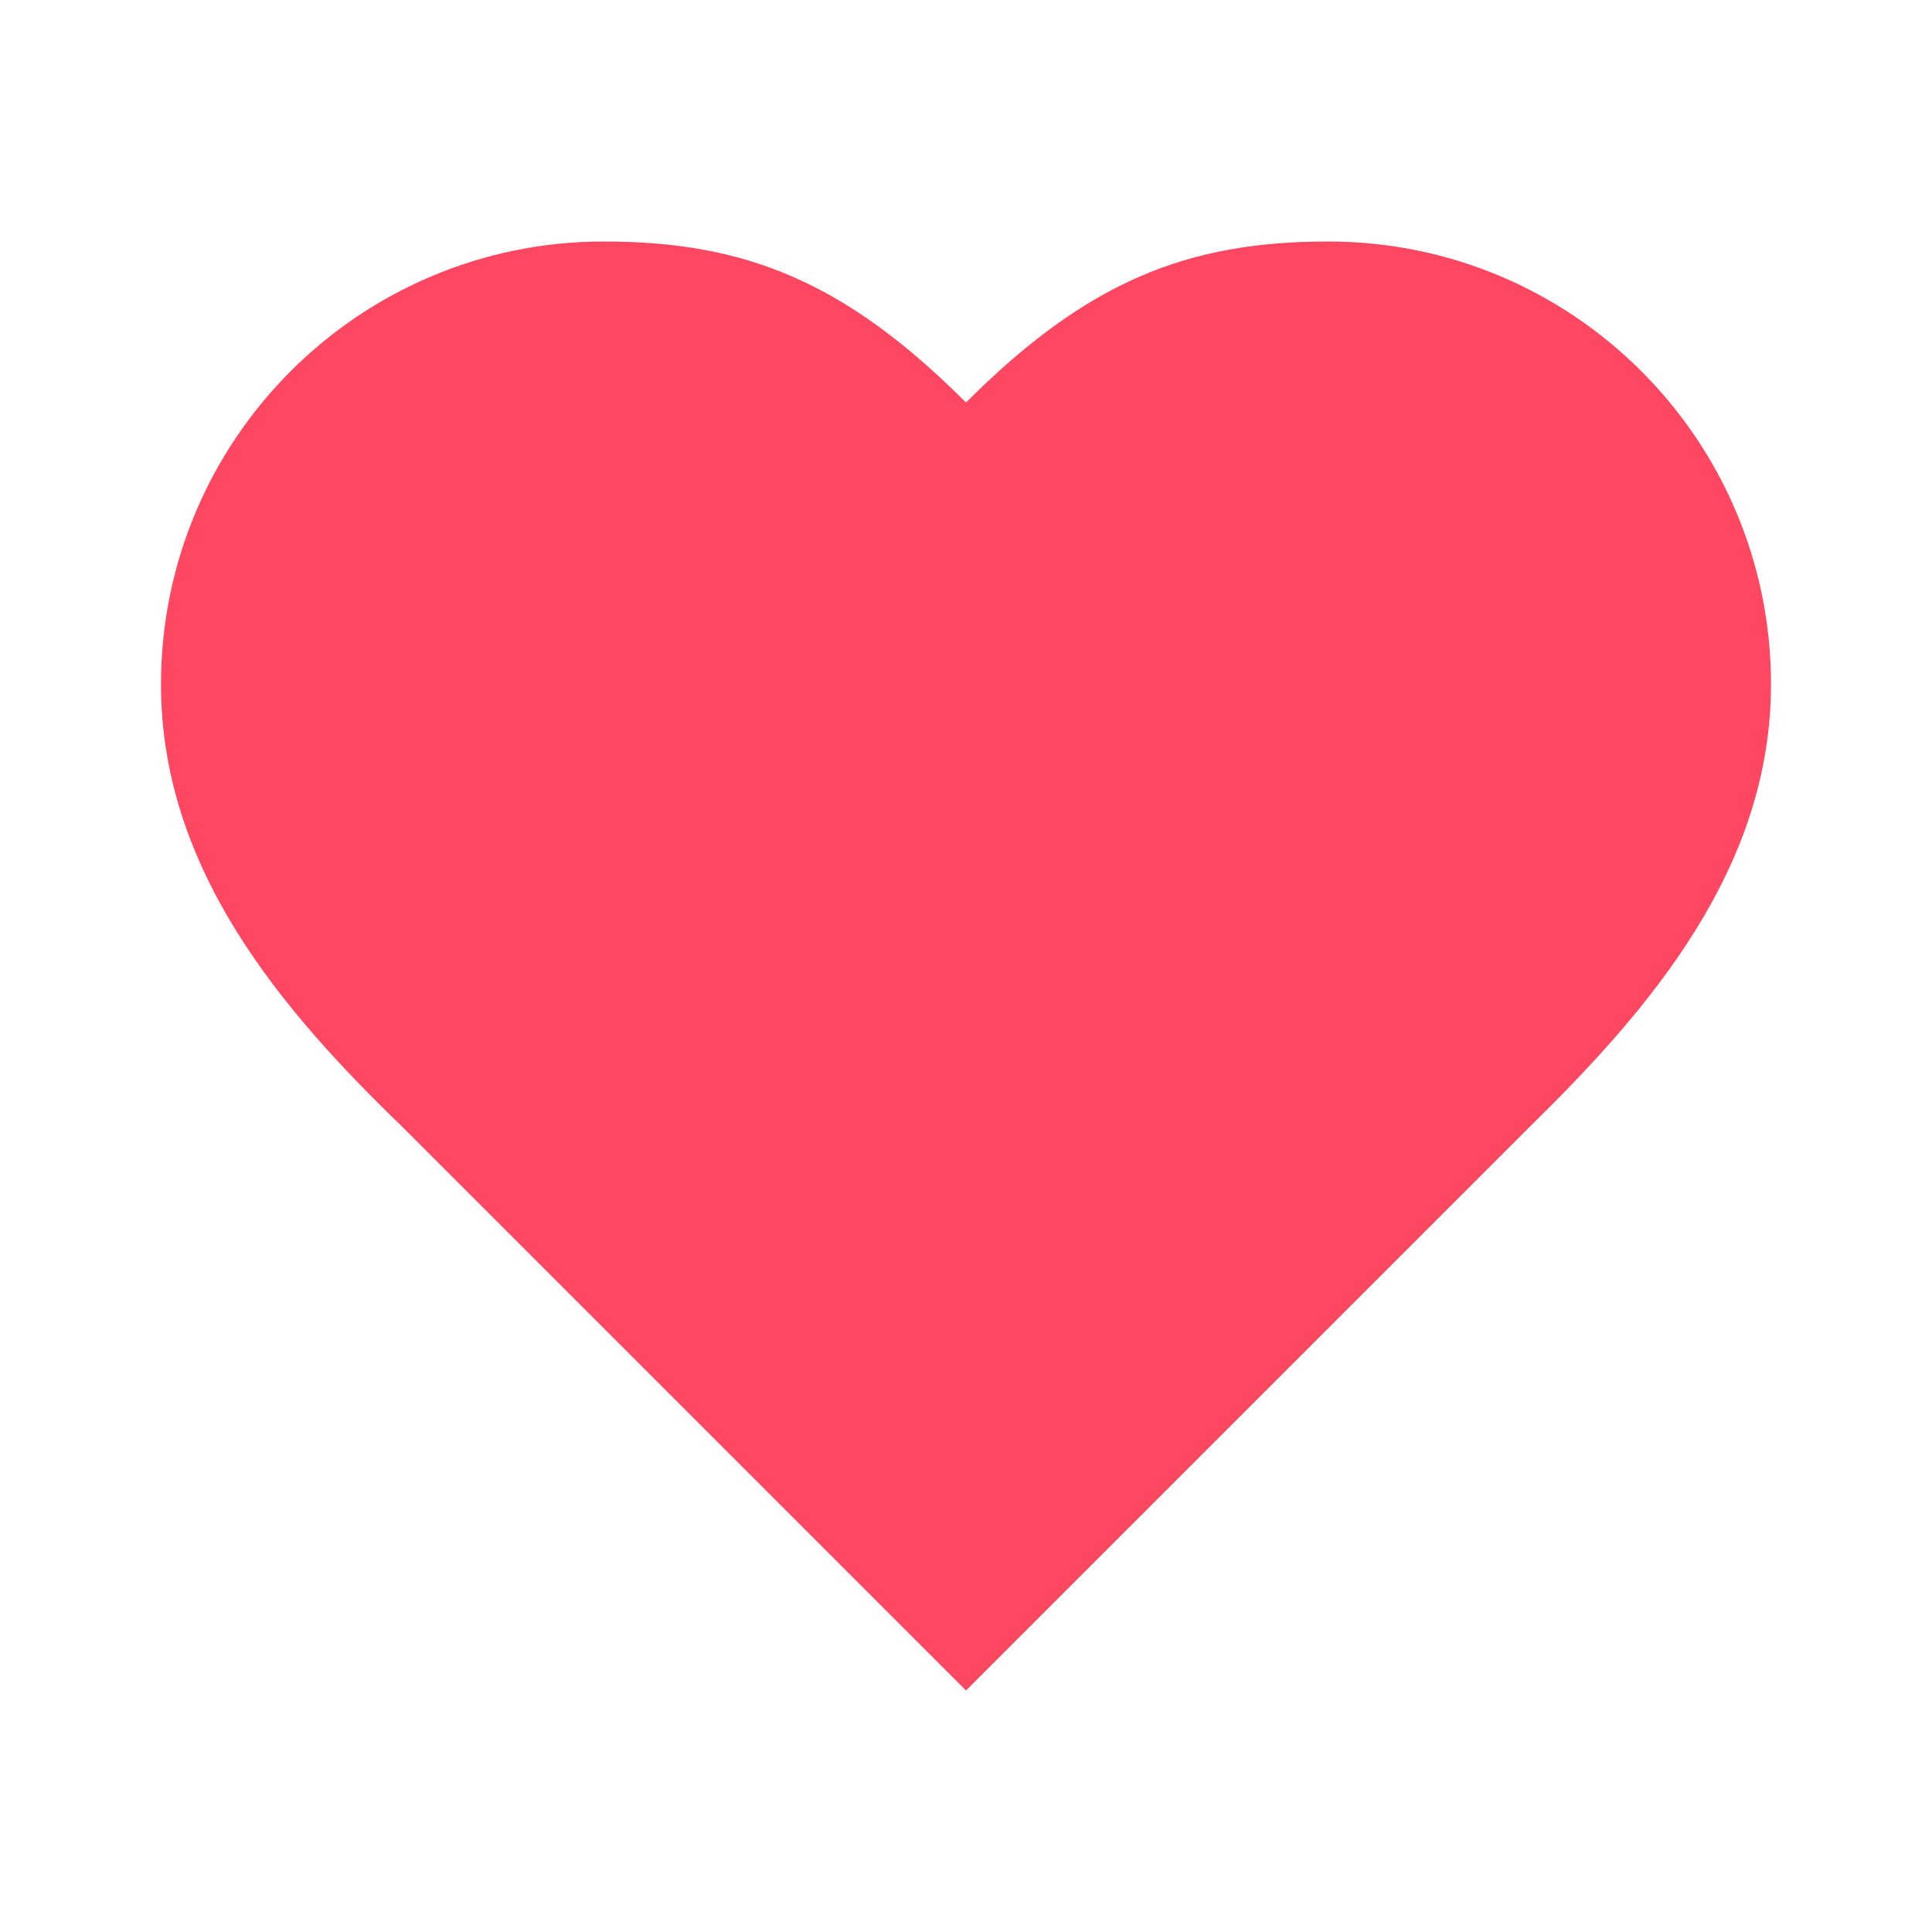
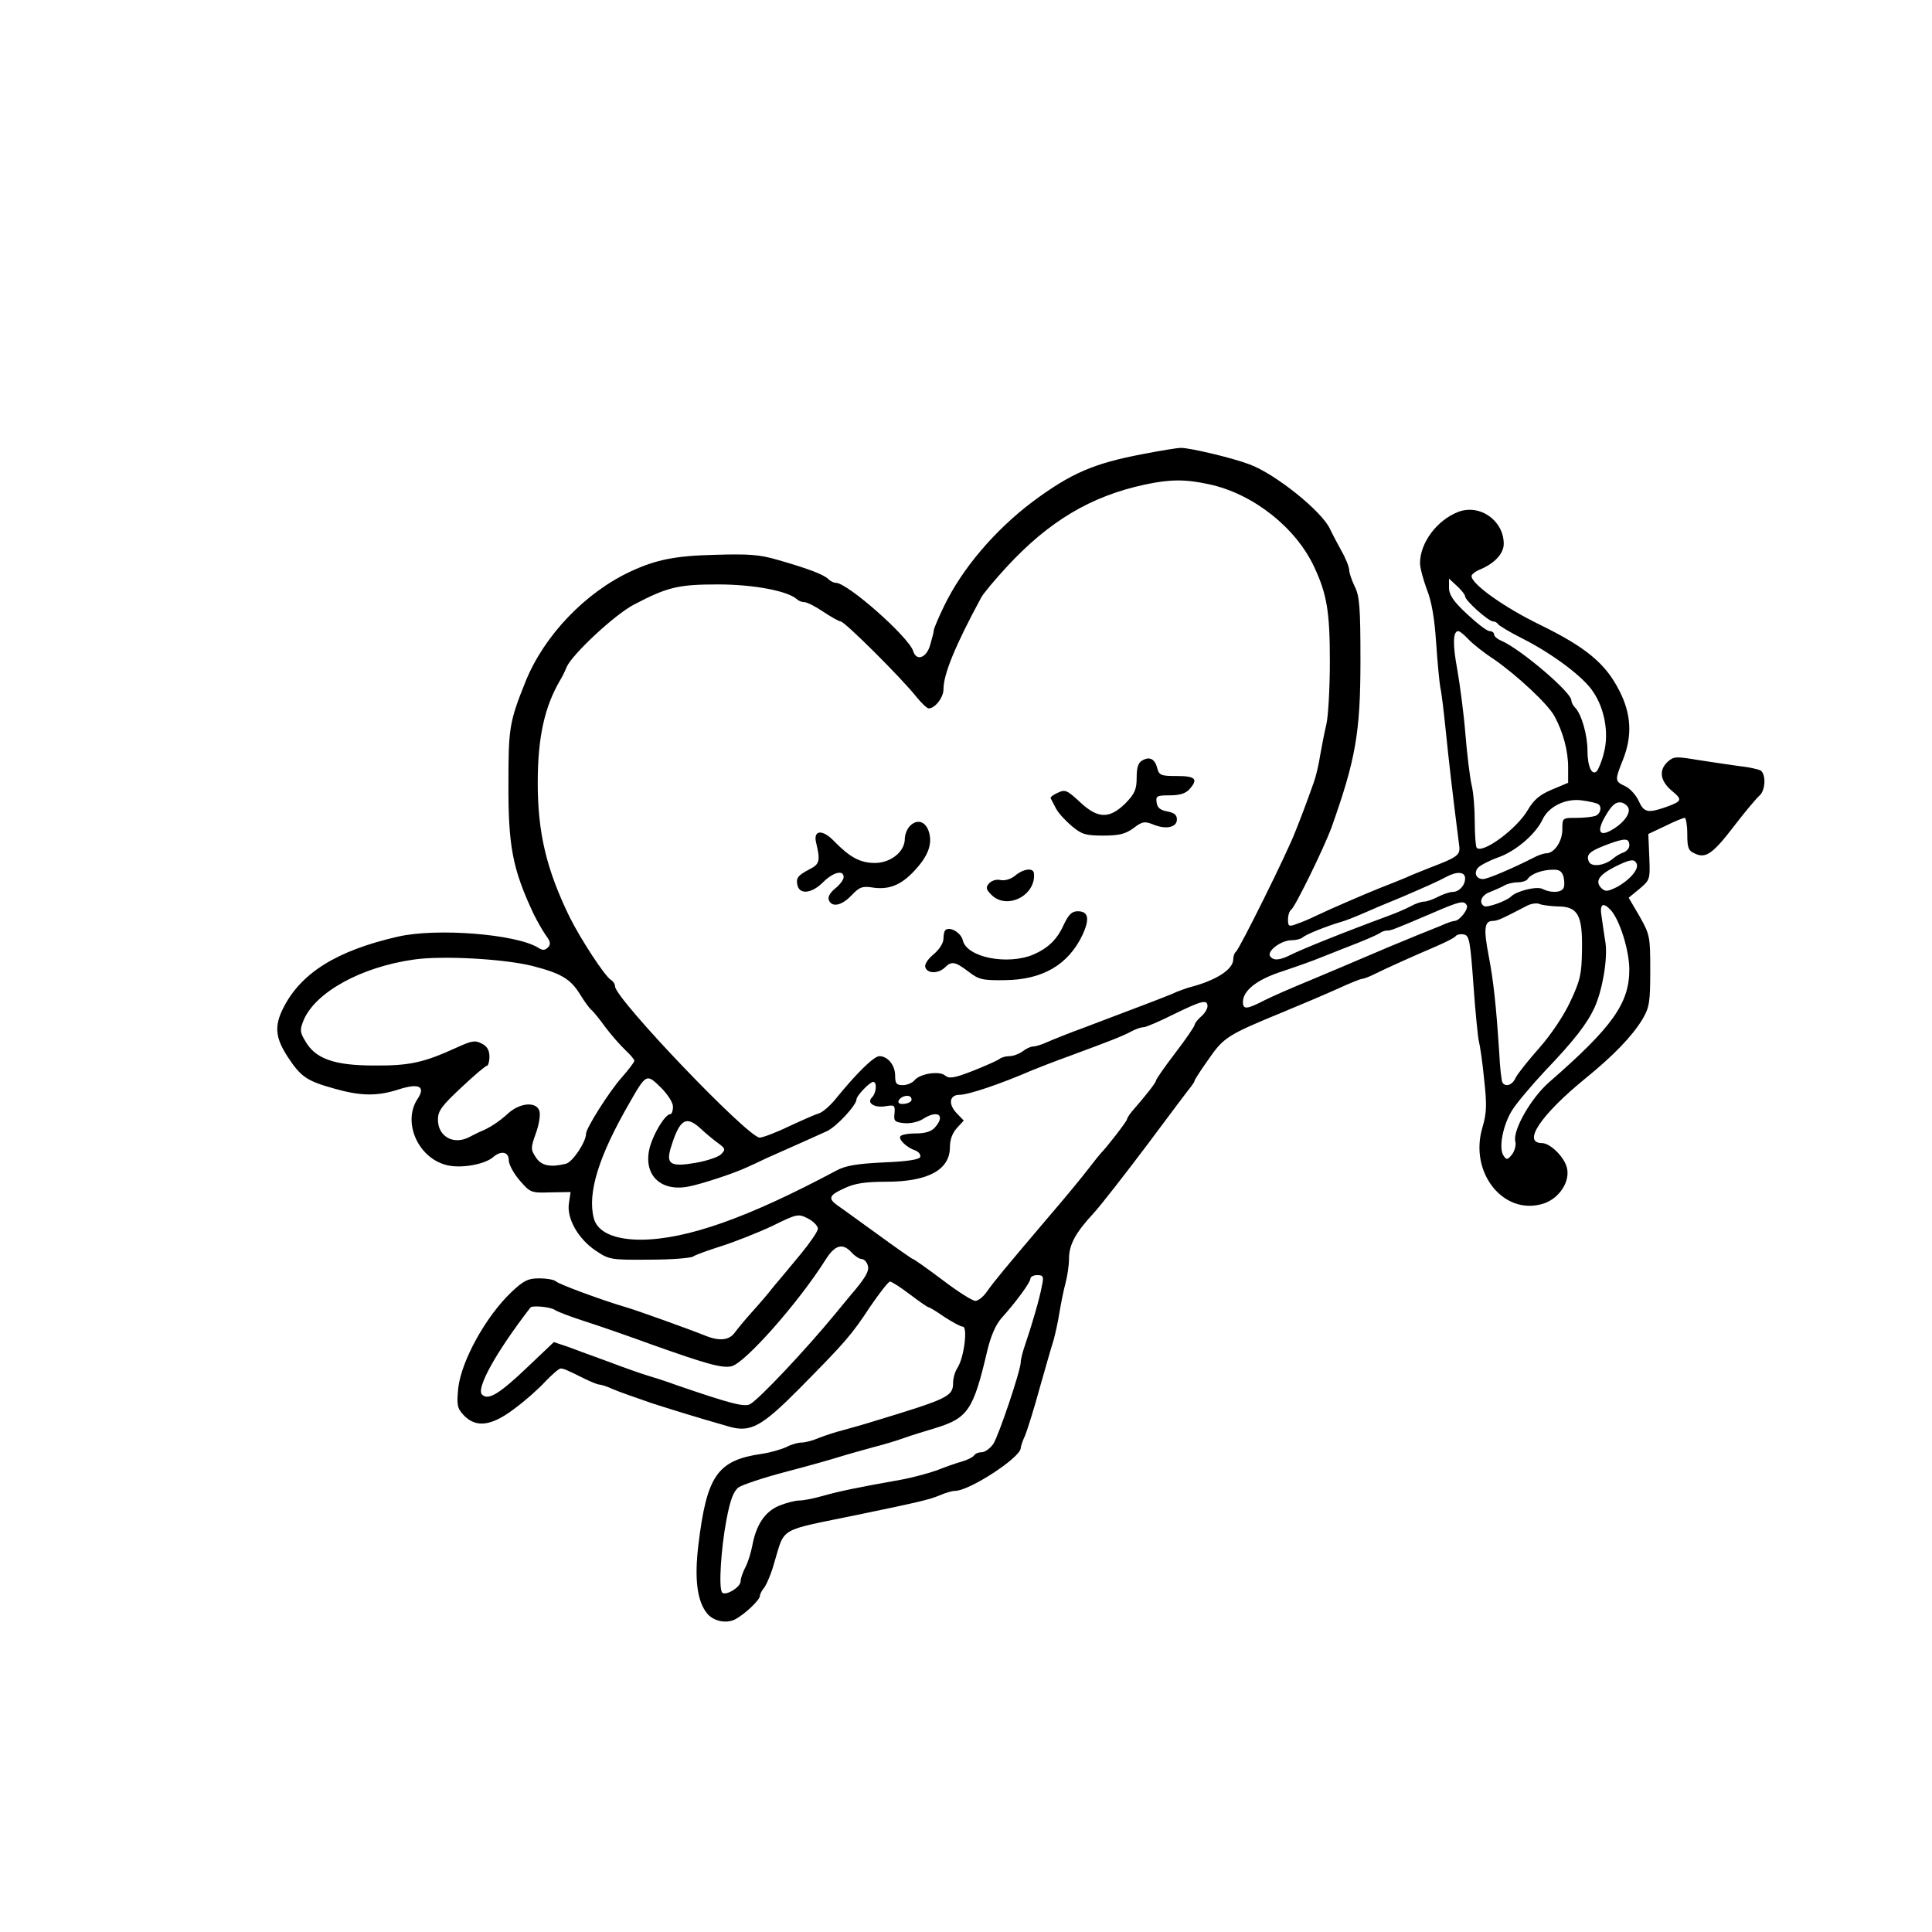
- <svg xmlns="http://www.w3.org/2000/svg" viewBox="0 0 24 24" fill="#FF4761">
-   <path d="M19 14c1.49-1.46 3-3.21 3-5.5A5.5 5.5 0 0 0 16.5 3c-1.76 0-3 .5-4.5 2-1.5-1.5-2.74-2-4.5-2A5.5 5.5 0 0 0 2 8.5c0 2.3 1.5 4.05 3 5.5l7 7Z" />
+ <svg xmlns="http://www.w3.org/2000/svg" viewBox="0 0 600 600" fill="currentColor">
+   <g transform="translate(0,600) scale(0.1,-0.1)">
+     <path d="M3550 4590 c-153 -29 -223 -59 -343 -148 -118 -89 -219 -208 -275 -324 -18 -37 -32 -71 -32 -75 0 -5 -5 -25 -11 -45 -11 -41 -43 -53 -53 -20 -14 44 -204 212 -240 212 -7 0 -17 5 -24 12 -13 13 -61 32 -156 59 -57 17 -92 19 -195 16 -124 -3 -183 -15 -261 -51 -143 -66 -271 -201 -328 -343 -50 -124 -53 -145 -53 -313 -1 -199 13 -269 78 -408 10 -20 26 -49 37 -65 16 -21 17 -30 8 -39 -10 -10 -17 -10 -31 -1 -68 42 -315 62 -436 34 -188 -43 -300 -112 -355 -221 -29 -57 -25 -93 14 -153 41 -62 59 -74 145 -98 81 -23 133 -24 200 -2 63 20 84 9 57 -31 -47 -73 4 -185 94 -205 44 -10 115 3 141 25 25 22 49 17 49 -9 0 -13 15 -41 34 -63 33 -38 35 -39 96 -37 l62 1 -5 -34 c-8 -47 28 -111 83 -148 42 -28 46 -29 167 -28 69 0 130 5 136 10 7 5 46 19 87 32 41 13 112 41 157 62 79 39 82 39 112 24 17 -9 31 -23 31 -32 0 -8 -24 -43 -52 -77 -29 -35 -67 -81 -85 -102 -17 -22 -48 -58 -68 -80 -20 -22 -43 -50 -52 -62 -17 -25 -47 -29 -90 -12 -47 19 -216 80 -248 89 -72 21 -211 72 -219 81 -6 5 -29 9 -51 9 -35 0 -49 -7 -87 -43 -79 -75 -156 -214 -165 -299 -5 -52 -3 -61 17 -83 38 -40 86 -34 156 19 33 24 76 62 97 85 21 22 43 41 48 41 9 0 19 -4 77 -33 19 -9 38 -17 44 -17 5 0 24 -6 41 -14 18 -8 73 -27 122 -44 82 -26 123 -39 241 -73 66 -18 100 1 219 121 140 142 159 163 218 253 29 42 56 77 61 77 5 0 33 -18 62 -40 29 -22 55 -40 58 -40 3 0 25 -13 49 -30 25 -16 50 -30 57 -30 16 0 4 -96 -16 -127 -8 -12 -14 -33 -14 -46 0 -44 -13 -50 -250 -122 -25 -8 -65 -19 -90 -26 -25 -6 -60 -18 -78 -25 -18 -8 -42 -14 -53 -14 -11 0 -32 -6 -47 -14 -15 -7 -49 -17 -76 -21 -138 -20 -171 -67 -197 -282 -13 -107 -4 -177 28 -215 20 -23 59 -31 86 -17 29 15 77 60 77 73 0 5 6 17 13 25 7 9 22 43 31 76 35 115 9 99 261 151 193 40 222 47 253 60 18 8 40 14 48 14 45 0 204 104 204 133 0 5 6 23 14 40 7 18 28 84 45 147 18 63 37 130 43 148 5 19 14 57 18 85 5 29 13 70 19 92 6 22 11 57 11 77 0 43 21 81 77 141 21 23 96 119 166 212 70 94 131 175 137 182 5 7 10 14 10 17 0 3 19 32 43 66 47 68 59 76 227 145 63 26 143 60 178 76 35 16 67 29 72 29 4 0 21 6 37 14 38 19 125 58 193 87 30 13 58 27 61 32 4 5 15 7 25 5 17 -3 20 -19 30 -158 6 -85 14 -164 17 -175 3 -11 11 -63 16 -116 9 -81 8 -105 -5 -150 -43 -142 68 -278 192 -236 48 17 81 69 70 111 -8 33 -52 76 -77 76 -63 0 -4 88 136 202 86 70 144 130 176 183 21 36 24 52 24 150 0 106 -1 112 -33 169 l-34 58 34 28 c32 27 33 29 30 99 l-3 71 53 25 c28 14 55 25 60 25 4 0 8 -23 8 -50 0 -43 3 -52 24 -61 34 -16 56 0 124 89 33 43 67 83 76 91 19 16 21 66 4 78 -7 4 -38 11 -68 14 -30 4 -88 13 -128 19 -66 11 -74 11 -92 -5 -29 -26 -25 -59 11 -90 35 -29 34 -33 -19 -52 -55 -19 -67 -16 -83 20 -8 17 -26 38 -41 45 -33 16 -34 17 -8 82 30 75 26 143 -11 215 -43 85 -104 135 -247 205 -111 54 -212 126 -212 151 0 5 12 15 28 21 44 19 72 49 72 79 0 73 -75 125 -142 99 -66 -26 -118 -96 -118 -159 0 -14 10 -51 21 -81 15 -37 24 -90 29 -165 4 -60 10 -123 13 -140 4 -16 11 -77 17 -135 9 -88 19 -179 42 -359 3 -27 -8 -34 -92 -66 -25 -10 -58 -23 -75 -31 -16 -7 -55 -22 -85 -34 -56 -23 -140 -59 -195 -85 -16 -8 -42 -19 -57 -24 -26 -10 -28 -8 -28 14 0 13 5 27 10 30 12 8 101 190 125 255 75 211 90 294 90 520 0 166 -3 200 -18 229 -9 19 -17 42 -17 51 0 9 -11 37 -25 61 -13 24 -29 54 -34 65 -24 55 -171 173 -251 202 -52 20 -188 52 -213 51 -12 0 -65 -9 -117 -19z m205 -94 c136 -29 269 -134 326 -256 40 -85 49 -140 49 -294 0 -83 -5 -171 -11 -196 -6 -25 -14 -67 -19 -95 -4 -27 -13 -66 -20 -85 -27 -76 -41 -112 -57 -152 -24 -64 -175 -368 -185 -374 -4 -3 -8 -13 -8 -23 0 -32 -54 -66 -135 -87 -11 -3 -29 -10 -40 -14 -18 -9 -81 -33 -290 -112 -44 -16 -94 -36 -112 -44 -17 -8 -37 -14 -45 -14 -7 0 -22 -7 -32 -15 -11 -8 -29 -15 -41 -15 -12 0 -25 -4 -30 -8 -6 -5 -42 -21 -82 -37 -59 -23 -75 -26 -88 -15 -18 15 -78 6 -95 -15 -7 -8 -23 -15 -36 -15 -20 0 -24 5 -24 29 0 33 -23 61 -49 61 -17 0 -71 -53 -136 -133 -16 -20 -39 -40 -50 -44 -11 -3 -54 -22 -95 -41 -41 -20 -82 -35 -91 -35 -39 3 -449 432 -449 470 0 7 -6 16 -13 20 -19 12 -93 125 -128 195 -72 148 -99 261 -99 417 0 141 21 237 71 321 5 8 14 26 19 39 18 40 151 164 210 194 103 54 137 62 260 62 110 0 216 -20 245 -46 5 -5 15 -9 23 -9 8 0 34 -13 59 -30 24 -16 49 -30 54 -30 12 0 188 -175 234 -233 16 -20 34 -37 39 -37 20 0 46 34 46 59 0 47 36 135 117 285 7 13 43 56 79 95 132 143 262 220 429 256 79 17 127 17 200 1z m795 -348 c0 -13 73 -78 87 -78 6 0 13 -4 15 -8 2 -4 36 -25 76 -45 93 -47 191 -120 220 -166 36 -53 49 -130 33 -189 -6 -26 -17 -51 -22 -57 -15 -15 -29 14 -29 65 0 48 -19 113 -38 132 -7 7 -12 17 -12 23 0 25 -156 158 -217 185 -13 5 -23 14 -23 20 0 5 -6 10 -14 10 -8 0 -39 24 -70 53 -43 40 -56 60 -56 82 l0 28 25 -23 c14 -13 25 -27 25 -32z m10 -133 c13 -14 48 -42 79 -62 72 -50 169 -140 189 -178 26 -48 42 -106 42 -158 l0 -48 -50 -21 c-38 -16 -56 -31 -75 -63 -34 -59 -140 -137 -159 -118 -3 4 -6 40 -6 80 0 41 -4 93 -10 116 -5 23 -14 94 -19 157 -5 63 -17 153 -25 199 -15 80 -14 121 3 121 4 0 18 -11 31 -25z m403 -512 c13 -8 8 -31 -9 -37 -9 -3 -35 -6 -59 -6 -43 0 -43 0 -43 -36 0 -37 -25 -74 -50 -74 -7 0 -26 -6 -40 -14 -63 -32 -142 -66 -156 -66 -21 0 -30 18 -16 35 6 7 34 22 62 32 55 19 118 73 139 119 20 41 74 66 124 58 22 -3 43 -8 48 -11z m95 -15 c4 -19 -21 -49 -57 -68 -36 -19 -42 1 -14 48 19 32 31 42 47 40 11 -2 22 -11 24 -20z m2 -114 c0 -8 -8 -17 -17 -21 -10 -3 -25 -12 -33 -19 -27 -23 -69 -28 -76 -9 -9 22 3 32 62 54 52 19 64 18 64 -5z m23 -57 c7 -17 -23 -51 -62 -72 -29 -14 -35 -15 -48 -3 -20 21 -8 40 40 65 50 25 63 27 70 10z m-227 -41 c3 -14 3 -30 -1 -35 -8 -14 -40 -14 -64 -2 -17 10 -81 -6 -98 -23 -14 -14 -75 -36 -84 -30 -18 11 -8 35 19 44 15 6 35 15 44 20 10 6 29 10 42 10 14 0 28 5 31 11 10 15 45 28 77 28 21 1 29 -5 34 -23z m-306 -4 c0 -22 -19 -42 -39 -42 -9 0 -29 -7 -45 -15 -15 -8 -35 -15 -43 -15 -8 0 -27 -6 -41 -14 -15 -8 -45 -21 -67 -29 -154 -57 -272 -105 -308 -123 -34 -17 -53 -18 -63 -3 -9 16 35 49 67 49 14 0 29 4 35 9 9 9 77 36 119 48 11 3 40 14 65 25 43 19 58 25 128 54 74 32 108 47 132 60 35 19 60 17 60 -4z m5 -83 c7 -11 -22 -49 -38 -49 -5 0 -23 -6 -40 -14 -18 -7 -52 -21 -77 -31 -52 -21 -123 -51 -160 -67 -58 -25 -90 -38 -175 -74 -49 -20 -111 -47 -137 -60 -56 -29 -68 -30 -68 -6 0 36 44 70 121 95 42 14 99 34 125 45 27 11 76 30 109 43 33 13 64 27 70 31 5 4 15 8 21 8 14 0 17 1 139 53 90 39 101 41 110 26z m282 -4 c63 0 78 -26 76 -135 -1 -75 -5 -94 -36 -160 -21 -45 -60 -103 -97 -145 -34 -38 -67 -80 -73 -92 -10 -23 -31 -30 -41 -15 -3 5 -8 47 -10 93 -10 152 -18 223 -33 302 -16 83 -13 107 13 107 15 0 31 8 104 46 14 8 32 10 40 7 8 -4 34 -7 57 -8z m166 -12 c28 -32 57 -126 57 -184 0 -105 -53 -179 -248 -349 -57 -49 -115 -151 -106 -185 3 -11 -2 -29 -10 -40 -14 -17 -17 -18 -26 -5 -17 23 -3 95 26 142 15 24 62 79 103 123 90 94 130 146 153 196 25 55 41 152 34 201 -4 23 -9 60 -12 81 -7 40 4 47 29 20z m-3349 -173 c89 -23 118 -40 148 -89 12 -20 27 -40 33 -46 7 -5 27 -30 45 -55 19 -25 47 -57 62 -71 15 -14 28 -29 28 -33 0 -5 -18 -28 -39 -52 -40 -45 -111 -158 -111 -175 0 -25 -41 -87 -62 -93 -48 -12 -77 -7 -94 20 -16 24 -16 29 0 74 10 27 15 58 11 70 -9 29 -58 26 -95 -6 -29 -27 -61 -48 -90 -59 -8 -4 -23 -11 -32 -16 -49 -26 -98 1 -98 54 0 27 12 43 72 99 40 38 76 68 80 68 4 0 8 13 8 28 0 20 -7 33 -24 41 -20 11 -31 9 -77 -12 -103 -47 -147 -57 -258 -56 -123 0 -182 21 -213 76 -17 28 -17 35 -5 65 37 87 179 165 342 188 89 13 282 2 369 -20z m2096 -125 c0 -8 -9 -23 -20 -32 -11 -10 -20 -21 -20 -26 0 -4 -27 -44 -60 -87 -33 -43 -60 -82 -60 -86 0 -6 -32 -47 -75 -96 -8 -10 -15 -21 -15 -24 0 -6 -66 -91 -80 -104 -3 -3 -21 -25 -40 -50 -19 -25 -75 -93 -125 -151 -136 -160 -168 -199 -190 -230 -11 -16 -27 -29 -36 -29 -9 0 -55 29 -102 65 -48 36 -89 65 -92 65 -2 0 -51 34 -107 75 -57 41 -113 82 -125 90 -33 23 -29 33 20 55 31 15 65 20 129 20 130 0 198 37 198 107 0 24 8 45 22 60 l21 23 -23 24 c-26 28 -21 56 10 56 28 0 128 34 225 76 17 7 68 27 115 44 130 48 163 61 192 76 14 8 32 14 40 14 7 0 49 18 93 40 88 43 105 47 105 25z m-1660 -312 c0 -13 -4 -23 -8 -23 -16 0 -52 -59 -64 -103 -22 -84 32 -139 120 -122 42 8 144 42 182 60 14 6 41 19 60 28 84 37 157 70 188 84 30 14 92 81 92 99 0 11 41 54 52 54 12 0 10 -34 -4 -48 -18 -18 9 -34 45 -27 25 4 27 2 25 -23 -3 -24 1 -27 30 -30 19 -2 44 4 57 12 47 31 73 13 38 -26 -11 -12 -30 -18 -59 -18 -24 0 -45 -4 -48 -9 -6 -10 20 -35 47 -44 10 -4 17 -13 15 -20 -3 -8 -39 -14 -114 -17 -83 -4 -118 -10 -146 -25 -277 -148 -466 -214 -607 -215 -84 0 -136 24 -147 67 -20 78 15 192 111 358 52 91 53 91 97 48 22 -22 38 -47 38 -60z m741 22 c0 -13 -41 -19 -41 -7 0 11 20 22 33 18 5 -1 8 -6 8 -11z m-654 -91 c15 -14 39 -34 53 -44 23 -17 24 -20 9 -35 -8 -8 -43 -20 -77 -26 -80 -14 -95 -5 -78 49 27 87 47 99 93 56z m468 -384 c10 -11 24 -20 31 -20 7 0 16 -9 19 -20 5 -15 -5 -34 -37 -73 -24 -28 -52 -63 -63 -76 -93 -113 -238 -267 -266 -282 -18 -9 -61 2 -224 58 -38 14 -83 28 -100 33 -16 5 -68 23 -115 41 -47 17 -104 38 -128 47 l-42 14 -80 -76 c-90 -86 -124 -106 -143 -87 -19 19 43 131 150 270 5 8 64 2 76 -7 7 -5 48 -21 92 -35 44 -14 139 -47 210 -73 169 -60 218 -74 247 -67 42 10 209 199 292 331 29 46 53 53 81 22z m591 -102 c-7 -40 -33 -128 -52 -183 -8 -23 -14 -47 -14 -55 0 -26 -68 -227 -85 -254 -10 -14 -26 -26 -36 -26 -10 0 -20 -4 -24 -10 -3 -5 -20 -14 -38 -19 -18 -5 -52 -17 -77 -27 -25 -9 -76 -23 -115 -30 -124 -22 -189 -35 -241 -50 -28 -8 -60 -14 -72 -14 -12 0 -40 -7 -62 -16 -44 -18 -72 -59 -84 -126 -4 -20 -13 -50 -21 -65 -8 -15 -15 -35 -15 -44 0 -18 -46 -46 -57 -35 -12 11 -4 136 13 226 12 63 22 89 38 101 12 8 77 30 146 48 69 18 143 39 165 46 22 7 69 20 105 30 36 9 81 23 100 30 19 7 62 20 95 30 101 31 118 56 161 240 11 46 26 80 43 100 45 50 91 112 91 124 0 6 10 11 21 11 19 0 21 -4 15 -32z" />
+     <path d="M3547 3638 c-12 -6 -17 -22 -17 -53 0 -37 -6 -50 -35 -80 -50 -49 -86 -48 -142 5 -39 36 -45 39 -68 28 -14 -6 -24 -14 -22 -17 1 -3 9 -17 16 -31 7 -14 29 -38 49 -55 31 -26 43 -30 98 -30 50 0 69 5 94 23 27 21 35 22 60 12 40 -17 75 -10 75 15 0 14 -8 21 -30 25 -21 4 -31 11 -33 28 -3 20 1 22 41 22 30 0 49 6 60 18 29 32 21 42 -38 42 -49 0 -55 2 -61 24 -7 29 -24 38 -47 24z" />
+     <path d="M2826 3435 c-9 -9 -16 -27 -16 -40 0 -40 -44 -75 -93 -75 -46 0 -78 18 -126 67 -37 39 -67 36 -56 -6 13 -54 10 -65 -20 -80 -38 -20 -44 -28 -38 -52 8 -28 45 -23 79 11 31 31 64 40 64 16 0 -8 -12 -24 -26 -35 -16 -13 -24 -27 -20 -36 9 -24 40 -18 71 15 25 26 33 29 70 23 51 -6 89 11 133 62 37 42 48 78 36 114 -11 31 -36 38 -58 16z" />
+     <path d="M3153 3281 c-13 -11 -32 -17 -46 -14 -13 3 -28 -2 -36 -11 -10 -12 -9 -18 8 -35 48 -48 139 -2 132 67 -2 18 -33 14 -58 -7z" />
+     <path d="M3305 3131 c-22 -49 -49 -75 -97 -96 -81 -33 -206 -8 -218 45 -5 22 -37 42 -52 33 -5 -2 -8 -15 -8 -28 0 -14 -13 -34 -31 -49 -19 -16 -29 -32 -25 -41 7 -19 40 -19 60 0 21 21 32 19 73 -12 32 -25 44 -28 113 -27 118 1 198 48 242 141 23 50 18 73 -15 73 -18 0 -28 -10 -42 -39z" />
+   </g>
</svg>
